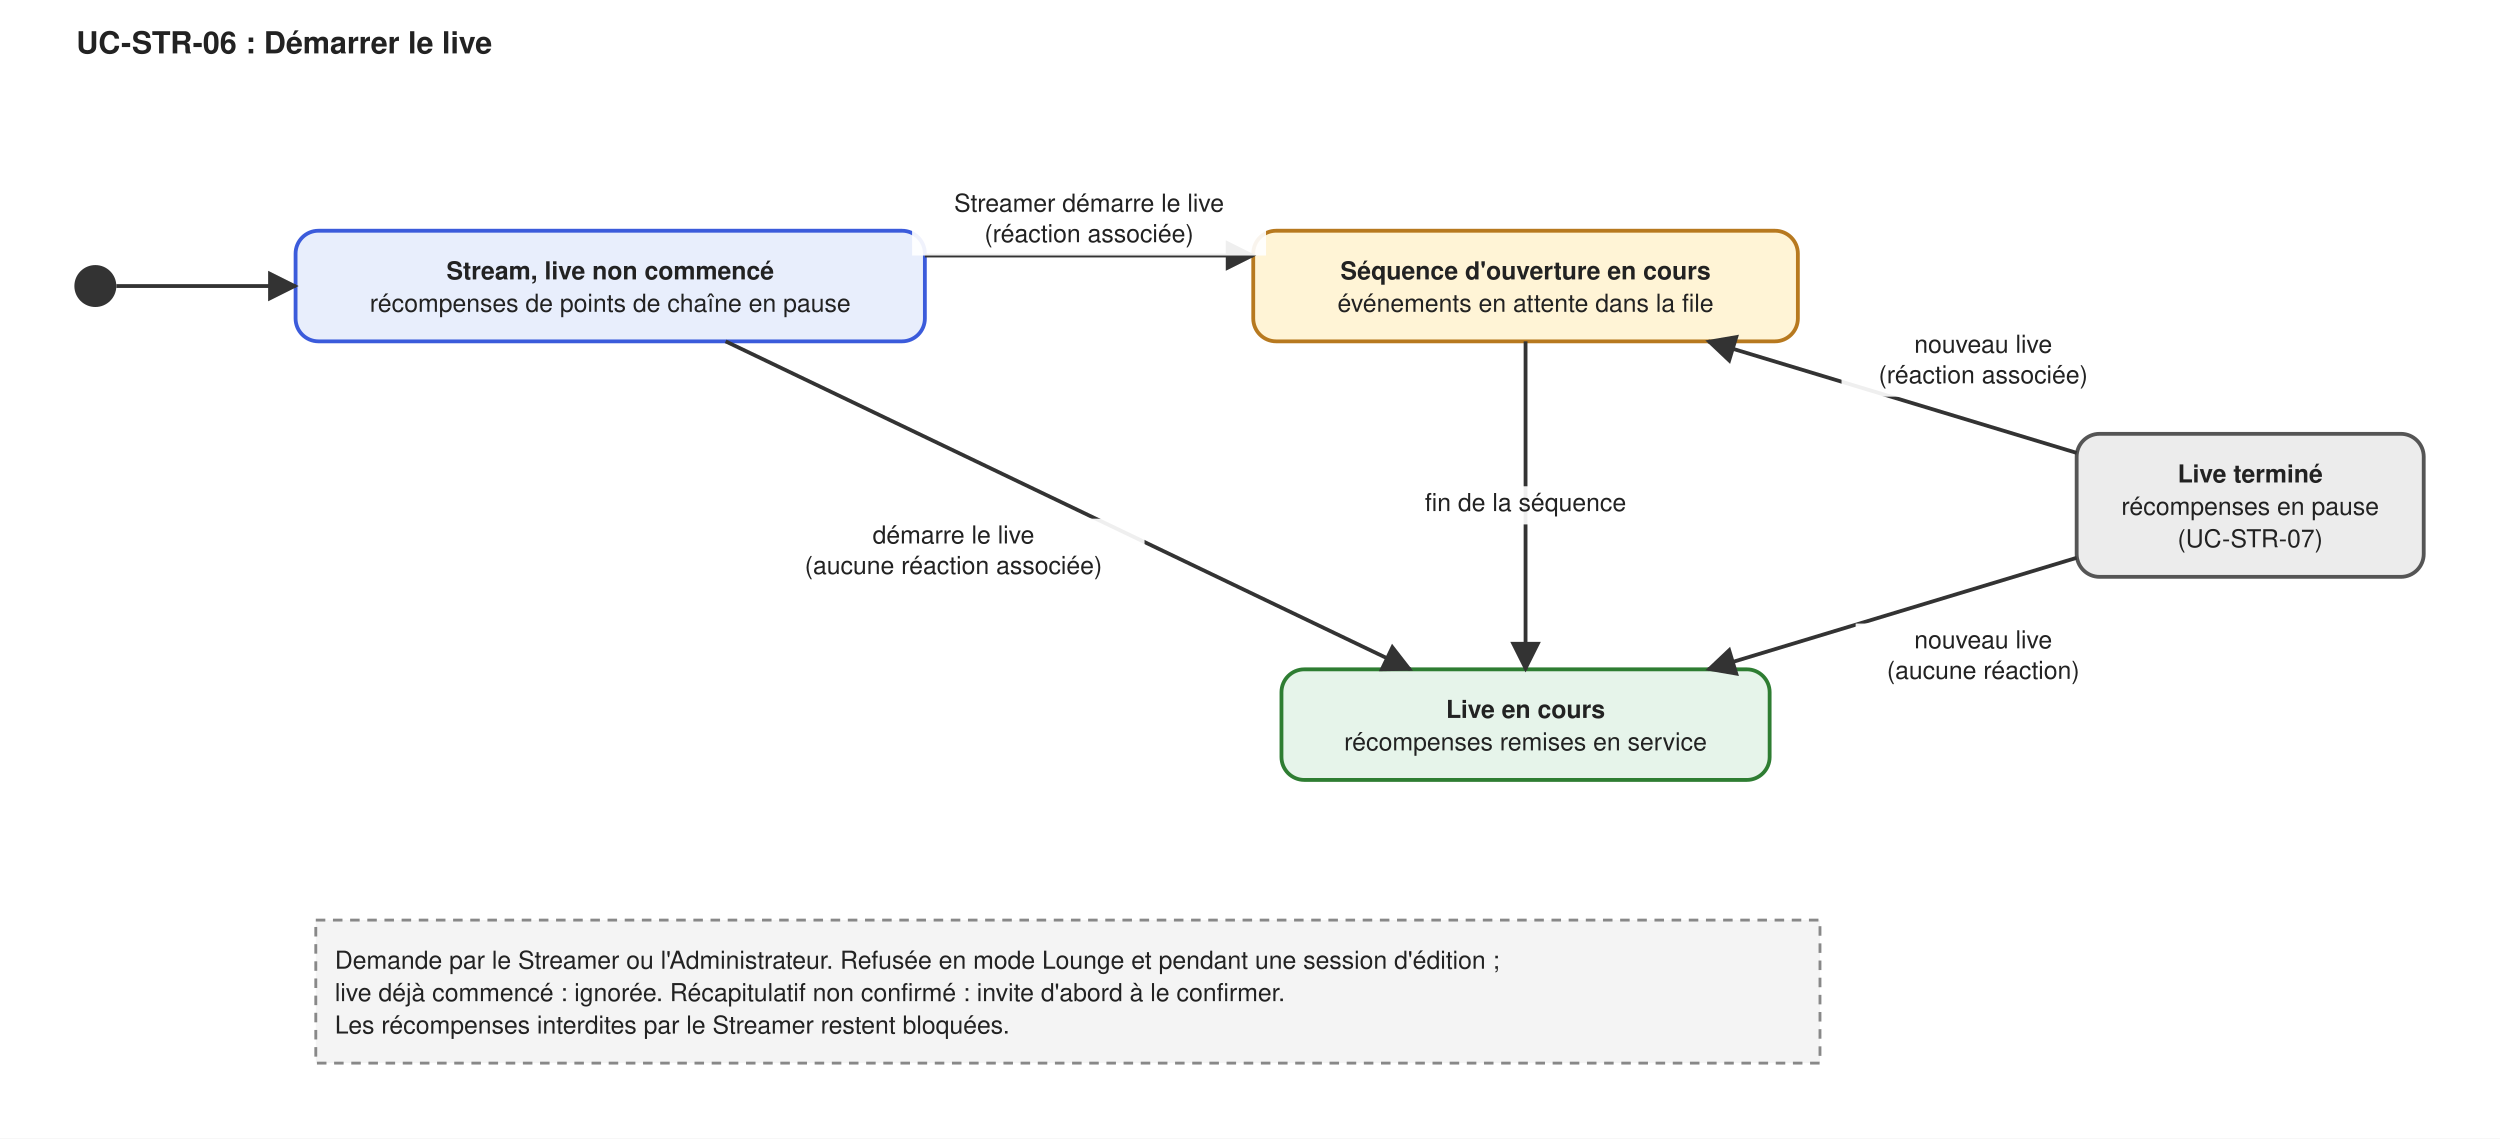
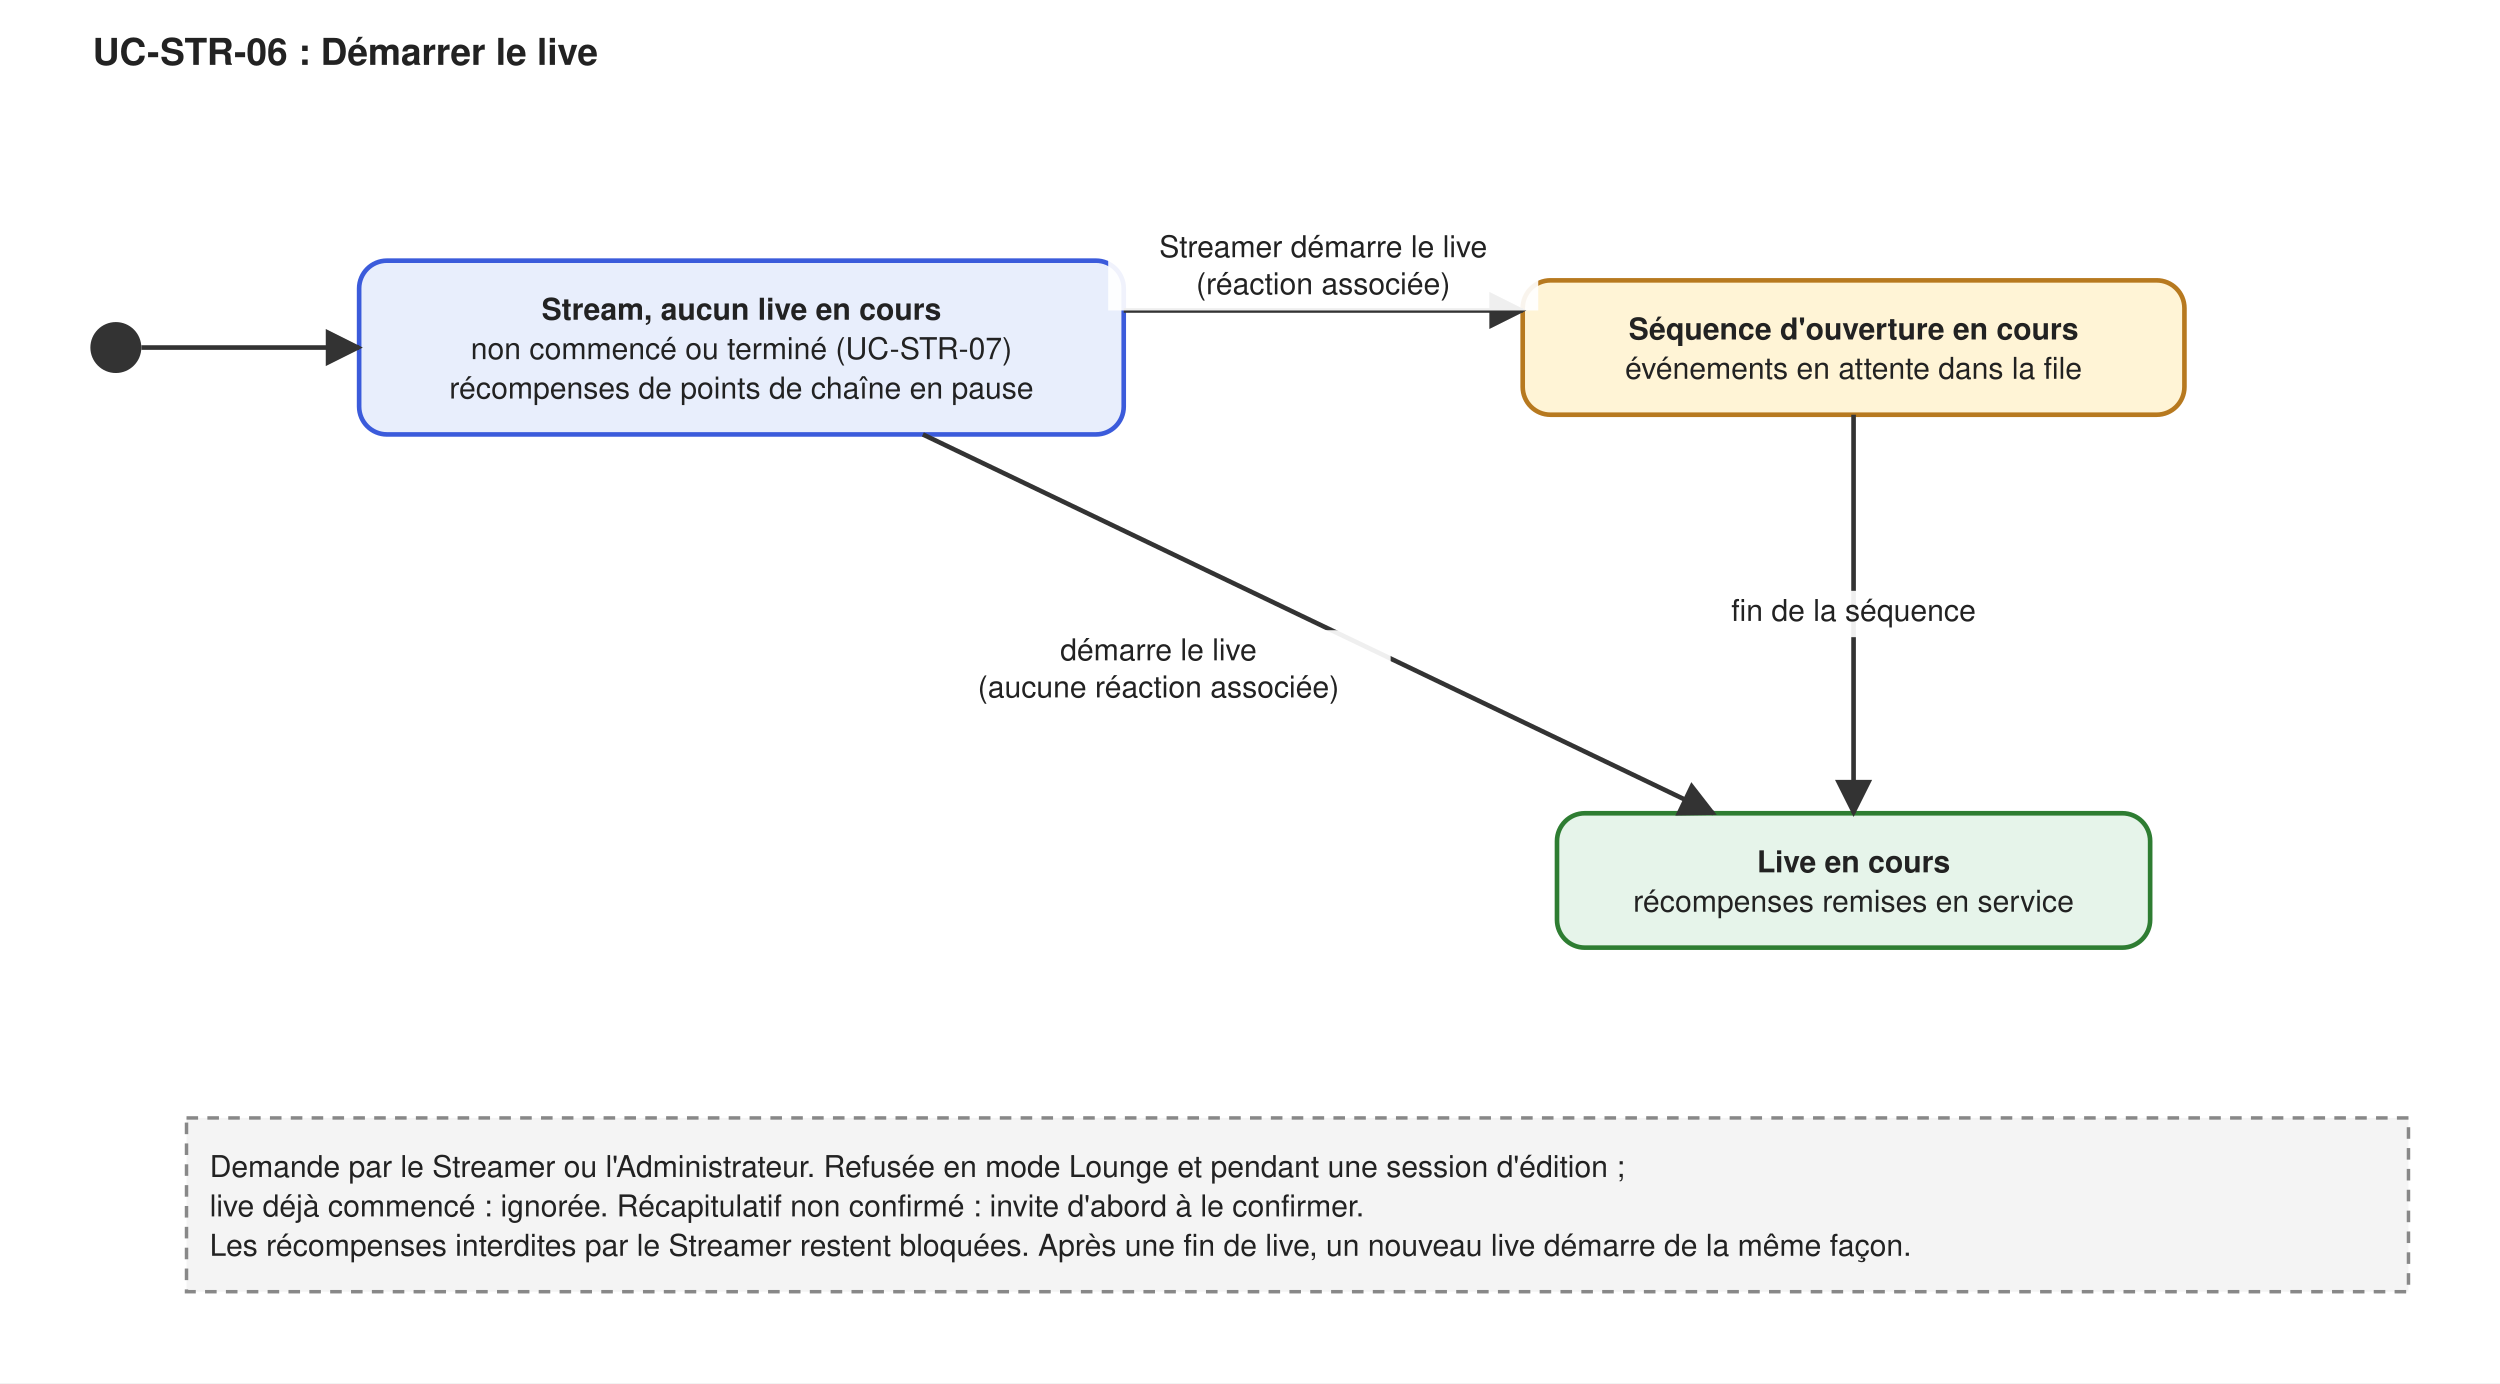
- <svg xmlns="http://www.w3.org/2000/svg" version="1.1" width="1311" height="597" viewBox="0 0 1311 597" content="&lt;mxfile host=&quot;app.diagrams.net&quot;&gt;&lt;diagram name=&quot;UC-STR-06&quot; id=&quot;d1&quot;&gt;&lt;mxGraphModel dx=&quot;1311&quot; dy=&quot;597&quot; grid=&quot;1&quot; gridSize=&quot;10&quot; guides=&quot;1&quot; tooltips=&quot;1&quot; connect=&quot;1&quot; arrows=&quot;1&quot; fold=&quot;1&quot; page=&quot;1&quot; pageScale=&quot;1&quot; pageWidth=&quot;1311&quot; pageHeight=&quot;597&quot;&gt;&lt;root&gt;&lt;mxCell id=&quot;0&quot;/&gt;&lt;mxCell id=&quot;1&quot; parent=&quot;0&quot;/&gt;&lt;mxCell id=&quot;n2&quot; value=&quot;&quot; style=&quot;ellipse;fillColor=#333333;strokeColor=#333333;&quot; vertex=&quot;1&quot; parent=&quot;1&quot;&gt;&lt;mxGeometry x=&quot;39.0&quot; y=&quot;139.0&quot; width=&quot;22&quot; height=&quot;22&quot; as=&quot;geometry&quot;/&gt;&lt;/mxCell&gt;&lt;mxCell id=&quot;n3&quot; value=&quot;Stream, live non commencé&amp;lt;br&amp;gt;récompenses de points de chaîne en pause&quot; style=&quot;rounded=1;whiteSpace=wrap;html=1;fillColor=#e8eefc;strokeColor=#3b5bdb;strokeWidth=2;fontSize=13;&quot; vertex=&quot;1&quot; parent=&quot;1&quot;&gt;&lt;mxGeometry x=&quot;155.0&quot; y=&quot;121.0&quot; width=&quot;330.0&quot; height=&quot;58&quot; as=&quot;geometry&quot;/&gt;&lt;/mxCell&gt;&lt;mxCell id=&quot;n4&quot; value=&quot;Séquence d'ouverture en cours&amp;lt;br&amp;gt;événements en attente dans la file&quot; style=&quot;rounded=1;whiteSpace=wrap;html=1;fillColor=#fff4d6;strokeColor=#b7791f;strokeWidth=2;fontSize=13;&quot; vertex=&quot;1&quot; parent=&quot;1&quot;&gt;&lt;mxGeometry x=&quot;657.2&quot; y=&quot;121.0&quot; width=&quot;285.6&quot; height=&quot;58&quot; as=&quot;geometry&quot;/&gt;&lt;/mxCell&gt;&lt;mxCell id=&quot;n5&quot; value=&quot;Live en cours&amp;lt;br&amp;gt;récompenses remises en service&quot; style=&quot;rounded=1;whiteSpace=wrap;html=1;fillColor=#e6f4ea;strokeColor=#2e7d32;strokeWidth=2;fontSize=13;&quot; vertex=&quot;1&quot; parent=&quot;1&quot;&gt;&lt;mxGeometry x=&quot;672.0&quot; y=&quot;351.0&quot; width=&quot;256.0&quot; height=&quot;58&quot; as=&quot;geometry&quot;/&gt;&lt;/mxCell&gt;&lt;mxCell id=&quot;n6&quot; value=&quot;Live terminé&amp;lt;br&amp;gt;récompenses en pause&amp;lt;br&amp;gt;(UC-STR-07)&quot; style=&quot;rounded=1;whiteSpace=wrap;html=1;fillColor=#ececec;strokeColor=#555555;strokeWidth=2;fontSize=13;&quot; vertex=&quot;1&quot; parent=&quot;1&quot;&gt;&lt;mxGeometry x=&quot;1089.0&quot; y=&quot;227.5&quot; width=&quot;182.0&quot; height=&quot;75&quot; as=&quot;geometry&quot;/&gt;&lt;/mxCell&gt;&lt;mxCell id=&quot;n7&quot; value=&quot;Demande par le Streamer ou l'Administrateur. Refusée en mode Lounge et pendant une session d'édition ;&amp;lt;br&amp;gt;live déjà commencé : ignorée. Récapitulatif non confirmé : invite d'abord à le confirmer.&amp;lt;br&amp;gt;Les récompenses interdites par le Streamer restent bloquées.&quot; style=&quot;rounded=0;dashed=1;align=left;spacingLeft=8;whiteSpace=wrap;html=1;fillColor=#f4f4f4;strokeColor=#888888;strokeWidth=2;fontSize=13;&quot; vertex=&quot;1&quot; parent=&quot;1&quot;&gt;&lt;mxGeometry x=&quot;165.6&quot; y=&quot;482.5&quot; width=&quot;788.8&quot; height=&quot;75&quot; as=&quot;geometry&quot;/&gt;&lt;/mxCell&gt;&lt;mxCell id=&quot;e8&quot; value=&quot;&quot; style=&quot;edgeStyle=none;html=1;endArrow=block;strokeWidth=2;fontSize=13;labelBackgroundColor=#ffffff;&quot; edge=&quot;1&quot; parent=&quot;1&quot; source=&quot;n2&quot; target=&quot;n3&quot;&gt;&lt;mxGeometry relative=&quot;1&quot; as=&quot;geometry&quot;&gt;&lt;/mxGeometry&gt;&lt;/mxCell&gt;&lt;mxCell id=&quot;e9&quot; value=&quot;Streamer démarre le live&amp;lt;br&amp;gt;(réaction associée)&quot; style=&quot;edgeStyle=none;html=1;endArrow=block;strokeWidth=2;fontSize=13;labelBackgroundColor=#ffffff;&quot; edge=&quot;1&quot; parent=&quot;1&quot; source=&quot;n3&quot; target=&quot;n4&quot;&gt;&lt;mxGeometry relative=&quot;1&quot; as=&quot;geometry&quot;&gt;&lt;Array as=&quot;points&quot;&gt;&lt;mxPoint x=&quot;320.0&quot; y=&quot;134.0&quot;/&gt;&lt;mxPoint x=&quot;800.0&quot; y=&quot;134.0&quot;/&gt;&lt;/Array&gt;&lt;/mxGeometry&gt;&lt;/mxCell&gt;&lt;mxCell id=&quot;e10&quot; value=&quot;démarre le live&amp;lt;br&amp;gt;(aucune réaction associée)&quot; style=&quot;edgeStyle=none;html=1;endArrow=block;strokeWidth=2;fontSize=13;labelBackgroundColor=#ffffff;&quot; edge=&quot;1&quot; parent=&quot;1&quot; source=&quot;n3&quot; target=&quot;n5&quot;&gt;&lt;mxGeometry relative=&quot;1&quot; as=&quot;geometry&quot;&gt;&lt;/mxGeometry&gt;&lt;/mxCell&gt;&lt;mxCell id=&quot;e11&quot; value=&quot;fin de la séquence&quot; style=&quot;edgeStyle=none;html=1;endArrow=block;strokeWidth=2;fontSize=13;labelBackgroundColor=#ffffff;&quot; edge=&quot;1&quot; parent=&quot;1&quot; source=&quot;n4&quot; target=&quot;n5&quot;&gt;&lt;mxGeometry relative=&quot;1&quot; as=&quot;geometry&quot;&gt;&lt;/mxGeometry&gt;&lt;/mxCell&gt;&lt;mxCell id=&quot;e12&quot; value=&quot;nouveau live&amp;lt;br&amp;gt;(réaction associée)&quot; style=&quot;edgeStyle=none;html=1;endArrow=block;strokeWidth=2;fontSize=13;labelBackgroundColor=#ffffff;&quot; edge=&quot;1&quot; parent=&quot;1&quot; source=&quot;n6&quot; target=&quot;n4&quot;&gt;&lt;mxGeometry relative=&quot;1&quot; as=&quot;geometry&quot;&gt;&lt;/mxGeometry&gt;&lt;/mxCell&gt;&lt;mxCell id=&quot;e13&quot; value=&quot;nouveau live&amp;lt;br&amp;gt;(aucune réaction)&quot; style=&quot;edgeStyle=none;html=1;endArrow=block;strokeWidth=2;fontSize=13;labelBackgroundColor=#ffffff;&quot; edge=&quot;1&quot; parent=&quot;1&quot; source=&quot;n6&quot; target=&quot;n5&quot;&gt;&lt;mxGeometry relative=&quot;1&quot; as=&quot;geometry&quot;&gt;&lt;/mxGeometry&gt;&lt;/mxCell&gt;&lt;/root&gt;&lt;/mxGraphModel&gt;&lt;/diagram&gt;&lt;/mxfile&gt;">
-   <rect width="1311" height="597" fill="#ffffff" />
+ <svg xmlns="http://www.w3.org/2000/svg" version="1.1" width="1079" height="597" viewBox="0 0 1079 597" content="&lt;mxfile host=&quot;app.diagrams.net&quot;&gt;&lt;diagram name=&quot;UC-STR-06&quot; id=&quot;d1&quot;&gt;&lt;mxGraphModel dx=&quot;1079&quot; dy=&quot;597&quot; grid=&quot;1&quot; gridSize=&quot;10&quot; guides=&quot;1&quot; tooltips=&quot;1&quot; connect=&quot;1&quot; arrows=&quot;1&quot; fold=&quot;1&quot; page=&quot;1&quot; pageScale=&quot;1&quot; pageWidth=&quot;1079&quot; pageHeight=&quot;597&quot;&gt;&lt;root&gt;&lt;mxCell id=&quot;0&quot;/&gt;&lt;mxCell id=&quot;1&quot; parent=&quot;0&quot;/&gt;&lt;mxCell id=&quot;n2&quot; value=&quot;&quot; style=&quot;ellipse;fillColor=#333333;strokeColor=#333333;&quot; vertex=&quot;1&quot; parent=&quot;1&quot;&gt;&lt;mxGeometry x=&quot;39.0&quot; y=&quot;139.0&quot; width=&quot;22&quot; height=&quot;22&quot; as=&quot;geometry&quot;/&gt;&lt;/mxCell&gt;&lt;mxCell id=&quot;n3&quot; value=&quot;Stream, aucun live en cours&amp;lt;br&amp;gt;non commencé ou terminé (UC-STR-07)&amp;lt;br&amp;gt;récompenses de points de chaîne en pause&quot; style=&quot;rounded=1;whiteSpace=wrap;html=1;fillColor=#e8eefc;strokeColor=#3b5bdb;strokeWidth=2;fontSize=13;&quot; vertex=&quot;1&quot; parent=&quot;1&quot;&gt;&lt;mxGeometry x=&quot;155.0&quot; y=&quot;112.5&quot; width=&quot;330.0&quot; height=&quot;75&quot; as=&quot;geometry&quot;/&gt;&lt;/mxCell&gt;&lt;mxCell id=&quot;n4&quot; value=&quot;Séquence d'ouverture en cours&amp;lt;br&amp;gt;événements en attente dans la file&quot; style=&quot;rounded=1;whiteSpace=wrap;html=1;fillColor=#fff4d6;strokeColor=#b7791f;strokeWidth=2;fontSize=13;&quot; vertex=&quot;1&quot; parent=&quot;1&quot;&gt;&lt;mxGeometry x=&quot;657.2&quot; y=&quot;121.0&quot; width=&quot;285.6&quot; height=&quot;58&quot; as=&quot;geometry&quot;/&gt;&lt;/mxCell&gt;&lt;mxCell id=&quot;n5&quot; value=&quot;Live en cours&amp;lt;br&amp;gt;récompenses remises en service&quot; style=&quot;rounded=1;whiteSpace=wrap;html=1;fillColor=#e6f4ea;strokeColor=#2e7d32;strokeWidth=2;fontSize=13;&quot; vertex=&quot;1&quot; parent=&quot;1&quot;&gt;&lt;mxGeometry x=&quot;672.0&quot; y=&quot;351.0&quot; width=&quot;256.0&quot; height=&quot;58&quot; as=&quot;geometry&quot;/&gt;&lt;/mxCell&gt;&lt;mxCell id=&quot;n6&quot; value=&quot;Demande par le Streamer ou l'Administrateur. Refusée en mode Lounge et pendant une session d'édition ;&amp;lt;br&amp;gt;live déjà commencé : ignorée. Récapitulatif non confirmé : invite d'abord à le confirmer.&amp;lt;br&amp;gt;Les récompenses interdites par le Streamer restent bloquées. Après une fin de live, un nouveau live démarre de la même façon.&quot; style=&quot;rounded=0;dashed=1;align=left;spacingLeft=8;whiteSpace=wrap;html=1;fillColor=#f4f4f4;strokeColor=#888888;strokeWidth=2;fontSize=13;&quot; vertex=&quot;1&quot; parent=&quot;1&quot;&gt;&lt;mxGeometry x=&quot;80.5&quot; y=&quot;482.5&quot; width=&quot;959.0&quot; height=&quot;75&quot; as=&quot;geometry&quot;/&gt;&lt;/mxCell&gt;&lt;mxCell id=&quot;e7&quot; value=&quot;&quot; style=&quot;edgeStyle=none;html=1;endArrow=block;strokeWidth=2;fontSize=13;labelBackgroundColor=#ffffff;&quot; edge=&quot;1&quot; parent=&quot;1&quot; source=&quot;n2&quot; target=&quot;n3&quot;&gt;&lt;mxGeometry relative=&quot;1&quot; as=&quot;geometry&quot;&gt;&lt;/mxGeometry&gt;&lt;/mxCell&gt;&lt;mxCell id=&quot;e8&quot; value=&quot;Streamer démarre le live&amp;lt;br&amp;gt;(réaction associée)&quot; style=&quot;edgeStyle=none;html=1;endArrow=block;strokeWidth=2;fontSize=13;labelBackgroundColor=#ffffff;&quot; edge=&quot;1&quot; parent=&quot;1&quot; source=&quot;n3&quot; target=&quot;n4&quot;&gt;&lt;mxGeometry relative=&quot;1&quot; as=&quot;geometry&quot;&gt;&lt;Array as=&quot;points&quot;&gt;&lt;mxPoint x=&quot;320.0&quot; y=&quot;134.0&quot;/&gt;&lt;mxPoint x=&quot;800.0&quot; y=&quot;134.0&quot;/&gt;&lt;/Array&gt;&lt;/mxGeometry&gt;&lt;/mxCell&gt;&lt;mxCell id=&quot;e9&quot; value=&quot;démarre le live&amp;lt;br&amp;gt;(aucune réaction associée)&quot; style=&quot;edgeStyle=none;html=1;endArrow=block;strokeWidth=2;fontSize=13;labelBackgroundColor=#ffffff;&quot; edge=&quot;1&quot; parent=&quot;1&quot; source=&quot;n3&quot; target=&quot;n5&quot;&gt;&lt;mxGeometry relative=&quot;1&quot; as=&quot;geometry&quot;&gt;&lt;/mxGeometry&gt;&lt;/mxCell&gt;&lt;mxCell id=&quot;e10&quot; value=&quot;fin de la séquence&quot; style=&quot;edgeStyle=none;html=1;endArrow=block;strokeWidth=2;fontSize=13;labelBackgroundColor=#ffffff;&quot; edge=&quot;1&quot; parent=&quot;1&quot; source=&quot;n4&quot; target=&quot;n5&quot;&gt;&lt;mxGeometry relative=&quot;1&quot; as=&quot;geometry&quot;&gt;&lt;/mxGeometry&gt;&lt;/mxCell&gt;&lt;/root&gt;&lt;/mxGraphModel&gt;&lt;/diagram&gt;&lt;/mxfile&gt;">
+   <rect width="1079" height="597" fill="#ffffff" />
  <defs>
    <marker id="ar" viewBox="0 0 10 10" refX="9" refY="5" markerWidth="8" markerHeight="8" orient="auto-start-reverse">
      <path d="M0,0 L10,5 L0,10 z" fill="#333" />
    </marker>
  </defs>
  <g font-family="Helvetica, Arial, sans-serif" font-size="13" fill="#222">
    <text x="40" y="28" font-size="16" font-weight="bold">UC-STR-06 : Démarrer le live</text>
    <circle cx="50" cy="150" r="11" fill="#333" />
-     <rect x="155.0" y="121.0" width="330.0" height="58" rx="12" fill="#e8eefc" stroke="#3b5bdb" stroke-width="2" />
-     <text x="320" y="146.5" text-anchor="middle" font-weight="bold">Stream, live non commencé</text>
-     <text x="320" y="163.5" text-anchor="middle">récompenses de points de chaîne en pause</text>
+     <rect x="155.0" y="112.5" width="330.0" height="75" rx="12" fill="#e8eefc" stroke="#3b5bdb" stroke-width="2" />
+     <text x="320" y="138.0" text-anchor="middle" font-weight="bold">Stream, aucun live en cours</text>
+     <text x="320" y="155.0" text-anchor="middle">non commencé ou terminé (UC-STR-07)</text>
+     <text x="320" y="172.0" text-anchor="middle">récompenses de points de chaîne en pause</text>
    <rect x="657.2" y="121.0" width="285.6" height="58" rx="12" fill="#fff4d6" stroke="#b7791f" stroke-width="2" />
    <text x="800" y="146.5" text-anchor="middle" font-weight="bold">Séquence d'ouverture en cours</text>
    <text x="800" y="163.5" text-anchor="middle">événements en attente dans la file</text>
    <rect x="672.0" y="351.0" width="256.0" height="58" rx="12" fill="#e6f4ea" stroke="#2e7d32" stroke-width="2" />
    <text x="800" y="376.5" text-anchor="middle" font-weight="bold">Live en cours</text>
    <text x="800" y="393.5" text-anchor="middle">récompenses remises en service</text>
-     <rect x="1089.0" y="227.5" width="182.0" height="75" rx="12" fill="#ececec" stroke="#555555" stroke-width="2" />
-     <text x="1180" y="253.0" text-anchor="middle" font-weight="bold">Live terminé</text>
-     <text x="1180" y="270.0" text-anchor="middle">récompenses en pause</text>
-     <text x="1180" y="287.0" text-anchor="middle">(UC-STR-07)</text>
-     <rect x="165.6" y="482.5" width="788.8" height="75" fill="#f4f4f4" stroke="#888888" stroke-width="1.5" stroke-dasharray="5,4" />
-     <text x="175.6" y="508.0">Demande par le Streamer ou l'Administrateur. Refusée en mode Lounge et pendant une session d'édition ;</text>
-     <text x="175.6" y="525.0">live déjà commencé : ignorée. Récapitulatif non confirmé : invite d'abord à le confirmer.</text>
-     <text x="175.6" y="542.0">Les récompenses interdites par le Streamer restent bloquées.</text>
+     <rect x="80.5" y="482.5" width="959.0" height="75" fill="#f4f4f4" stroke="#888888" stroke-width="1.5" stroke-dasharray="5,4" />
+     <text x="90.5" y="508.0">Demande par le Streamer ou l'Administrateur. Refusée en mode Lounge et pendant une session d'édition ;</text>
+     <text x="90.5" y="525.0">live déjà commencé : ignorée. Récapitulatif non confirmé : invite d'abord à le confirmer.</text>
+     <text x="90.5" y="542.0">Les récompenses interdites par le Streamer restent bloquées. Après une fin de live, un nouveau live démarre de la même façon.</text>
    <polyline points="61.0,150.0 155.0,150.0" fill="none" stroke="#333" stroke-width="2" marker-end="url(#ar)" />
    <polyline points="485.0,134.0 657.2,134.0" fill="none" stroke="#333" stroke-width="2" marker-end="url(#ar)" />
    <rect x="478.3" y="98.0" width="185.6" height="36" fill="#ffffff" opacity="0.92" />
    <text x="571.1" y="111.0" text-anchor="middle">Streamer démarre le live</text>
    <text x="571.1" y="127.0" text-anchor="middle">(réaction associée)</text>
-     <polyline points="380.5,179.0 739.5,351.0" fill="none" stroke="#333" stroke-width="2" marker-end="url(#ar)" />
+     <polyline points="398.3,187.5 739.5,351.0" fill="none" stroke="#333" stroke-width="2" marker-end="url(#ar)" />
    <rect x="399.8" y="272.0" width="200.4" height="36" fill="#ffffff" opacity="0.92" />
    <text x="500.0" y="285.0" text-anchor="middle">démarre le live</text>
    <text x="500.0" y="301.0" text-anchor="middle">(aucune réaction associée)</text>
    <polyline points="800.0,179.0 800.0,351.0" fill="none" stroke="#333" stroke-width="2" marker-end="url(#ar)" />
    <rect x="729.4" y="255.0" width="141.2" height="20" fill="#ffffff" opacity="0.92" />
    <text x="800.0" y="268.0" text-anchor="middle">fin de la séquence</text>
-     <polyline points="1089.0,237.5 895.8,179.0" fill="none" stroke="#333" stroke-width="2" marker-end="url(#ar)" />
-     <rect x="965.7" y="172.0" width="148.6" height="36" fill="#ffffff" opacity="0.92" />
-     <text x="1040.0" y="185.0" text-anchor="middle">nouveau live</text>
-     <text x="1040.0" y="201.0" text-anchor="middle">(réaction associée)</text>
-     <polyline points="1089.0,292.5 895.8,351.0" fill="none" stroke="#333" stroke-width="2" marker-end="url(#ar)" />
-     <rect x="973.1" y="327.0" width="133.8" height="36" fill="#ffffff" opacity="0.92" />
-     <text x="1040.0" y="340.0" text-anchor="middle">nouveau live</text>
-     <text x="1040.0" y="356.0" text-anchor="middle">(aucune réaction)</text>
  </g>
</svg>
